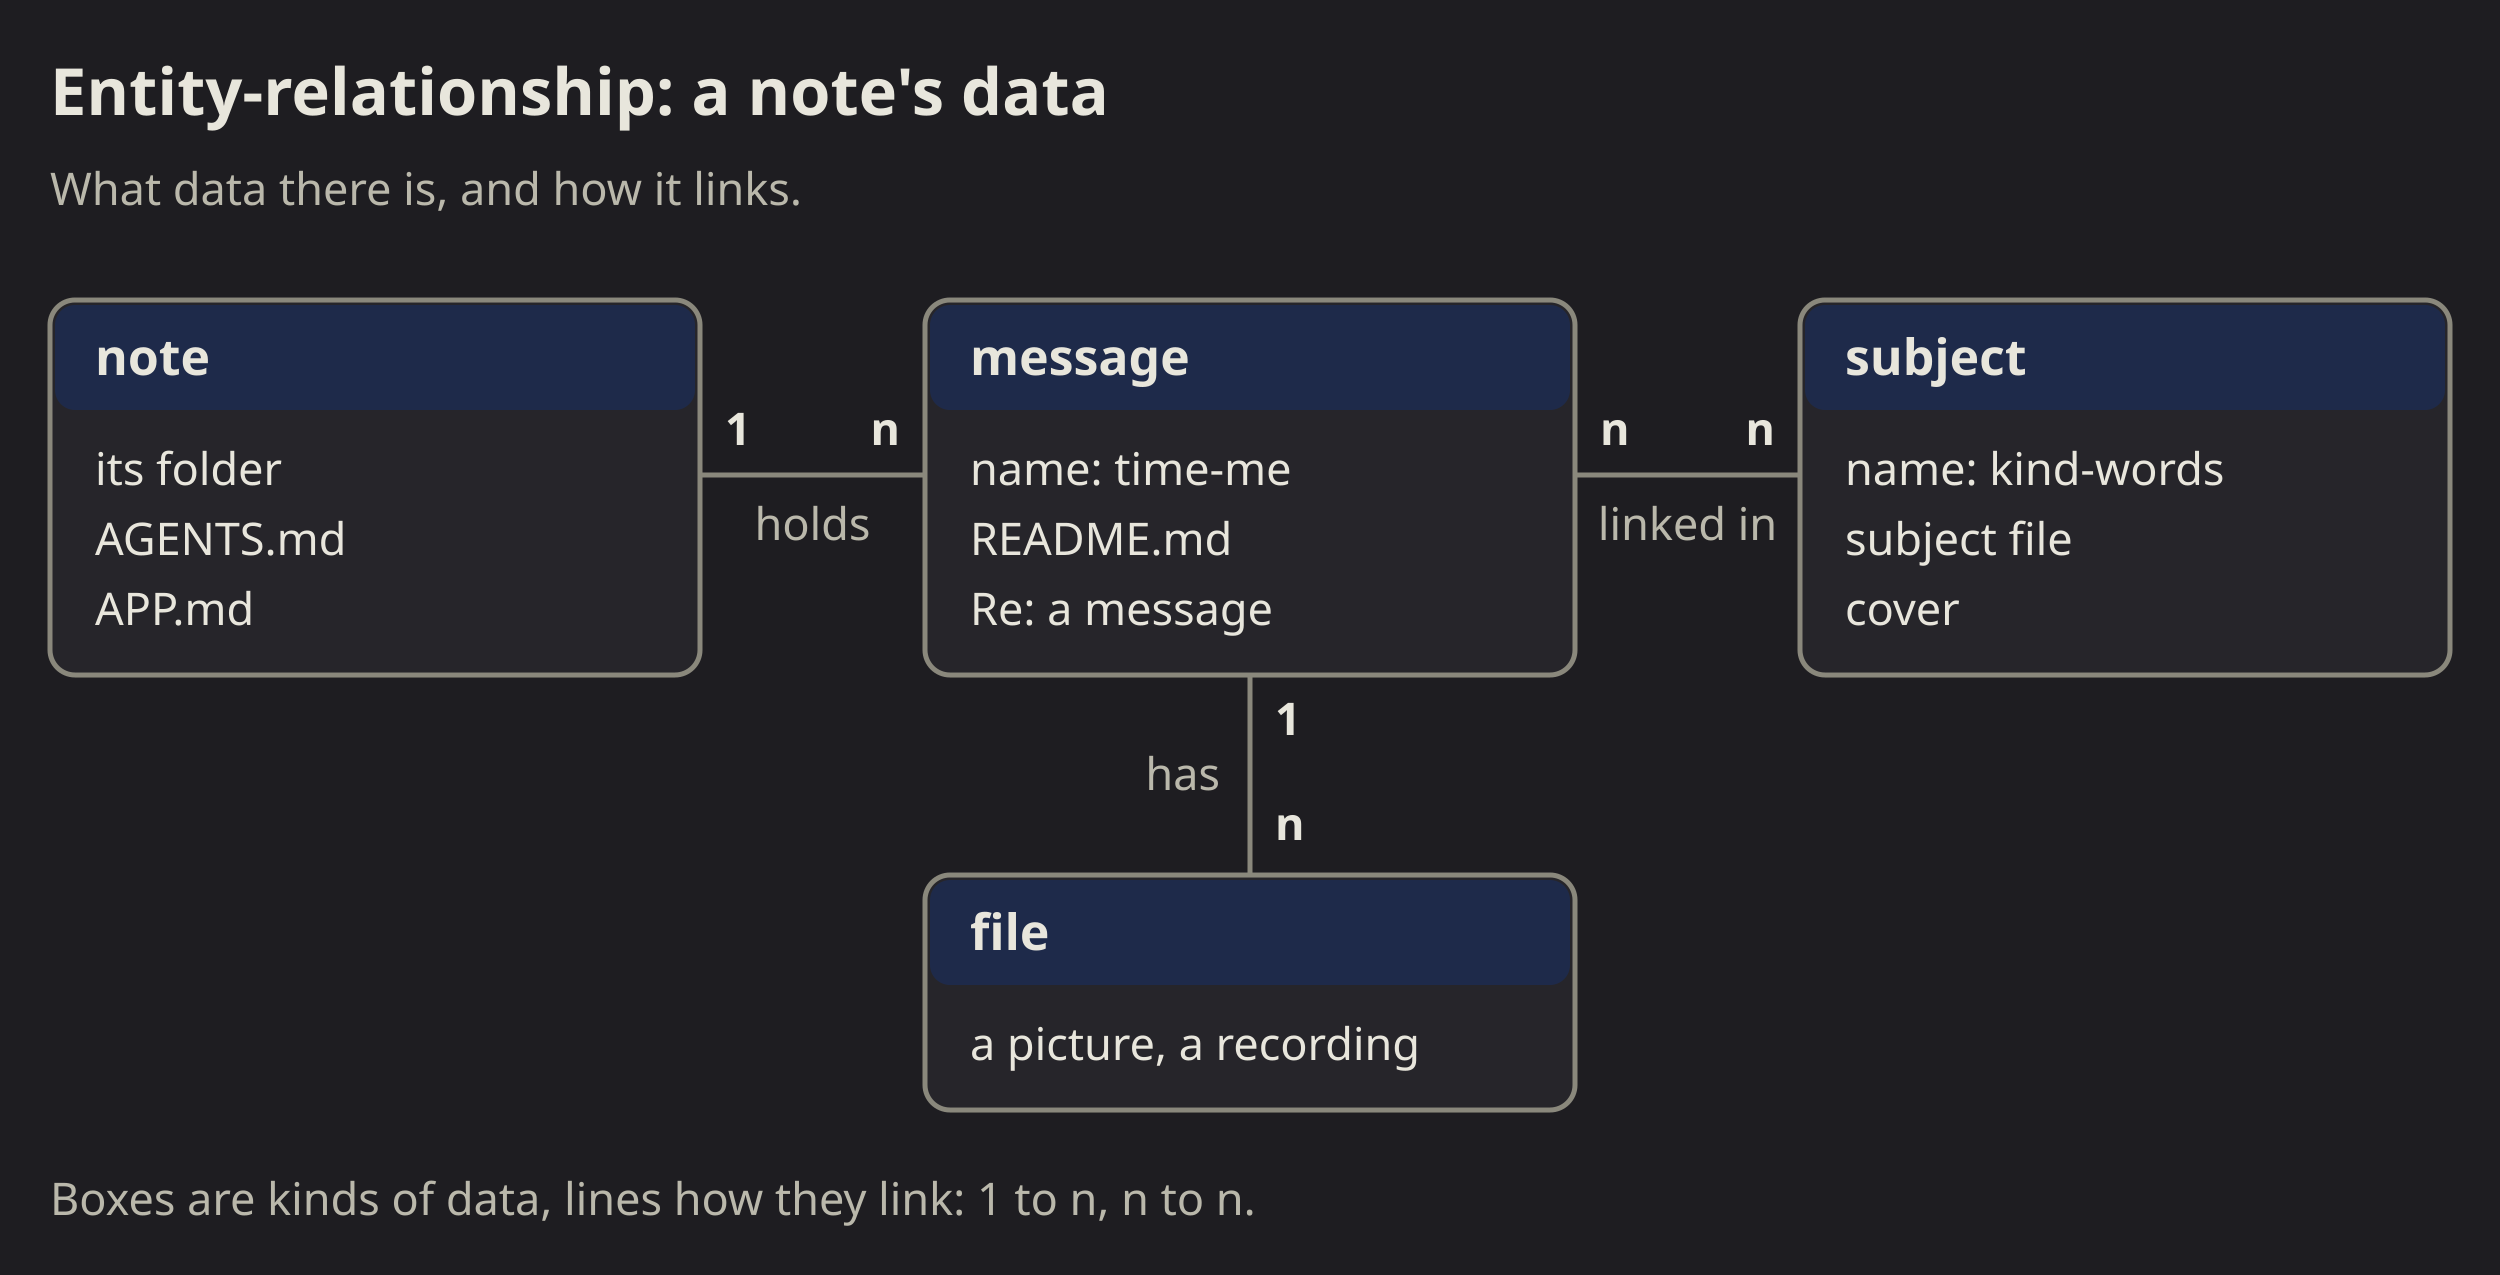
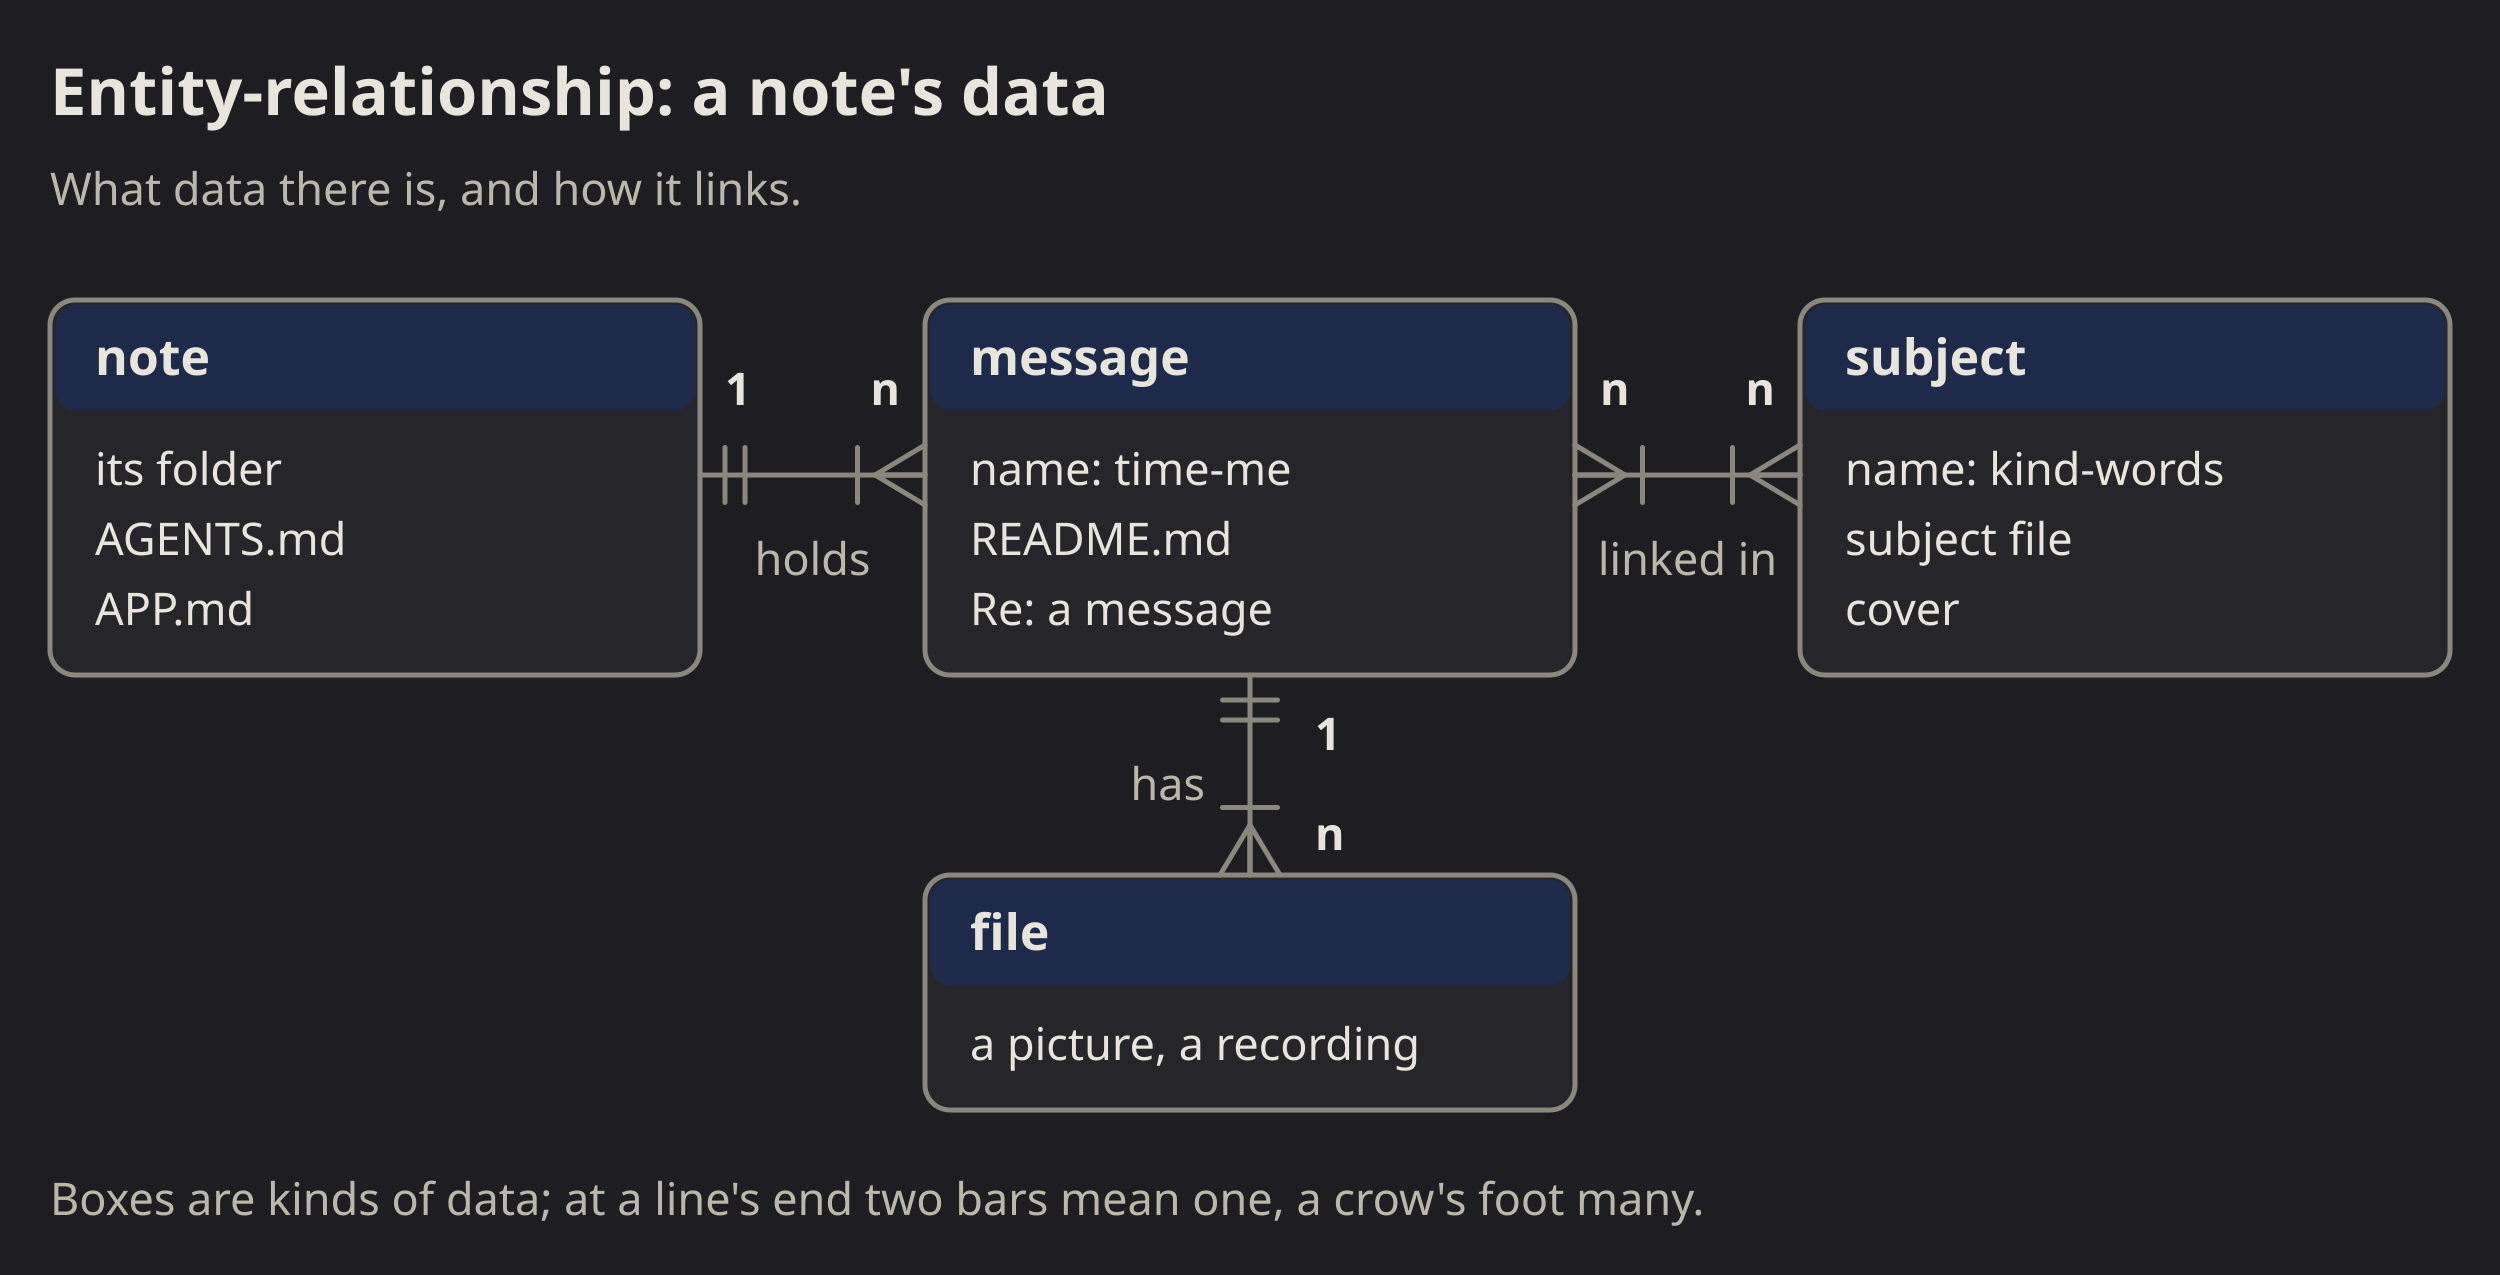
<svg xmlns="http://www.w3.org/2000/svg" viewBox="0 0 1000 510" width="1000" height="510" font-family="Noto Sans, Ubuntu, system-ui, sans-serif">
  <defs>
    <marker id="arrow-text" viewBox="0 0 12 12" refX="8" refY="6" markerUnits="userSpaceOnUse" markerWidth="16" markerHeight="16" orient="auto-start-reverse">
      <path d="M2 2.5 L11 6 L2 9.5 L4 6 z" fill="#E8E6DC" stroke-linejoin="round" />
    </marker>
    <marker id="arrow-blue" viewBox="0 0 12 12" refX="8" refY="6" markerUnits="userSpaceOnUse" markerWidth="16" markerHeight="16" orient="auto-start-reverse">
      <path d="M2 2.5 L11 6 L2 9.5 L4 6 z" fill="#6E9BF5" stroke-linejoin="round" />
    </marker>
    <marker id="arrow-red" viewBox="0 0 12 12" refX="8" refY="6" markerUnits="userSpaceOnUse" markerWidth="16" markerHeight="16" orient="auto-start-reverse">
      <path d="M2 2.5 L11 6 L2 9.5 L4 6 z" fill="#F06A62" stroke-linejoin="round" />
    </marker>
    <marker id="arrow-green" viewBox="0 0 12 12" refX="8" refY="6" markerUnits="userSpaceOnUse" markerWidth="16" markerHeight="16" orient="auto-start-reverse">
      <path d="M2 2.5 L11 6 L2 9.5 L4 6 z" fill="#5CC26A" stroke-linejoin="round" />
    </marker>
    <marker id="arrow-grey" viewBox="0 0 12 12" refX="8" refY="6" markerUnits="userSpaceOnUse" markerWidth="16" markerHeight="16" orient="auto-start-reverse">
      <path d="M2 2.5 L11 6 L2 9.5 L4 6 z" fill="#A9A79B" stroke-linejoin="round" />
    </marker>
  </defs>
  <rect width="1000" height="510" fill="#1E1D21" />
  <text x="20" y="46" font-size="26" font-weight="700" fill="#E8E6DC">Entity-relationship: a note's data</text>
  <text x="20" y="82" font-size="18" fill="#BAB8AB">What data there is, and how it links.</text>
  <rect x="20" y="120" width="260" height="150" rx="10" fill="#26252A" stroke="#8A887C" stroke-width="2" />
  <rect x="22" y="122" width="256" height="42" rx="8" fill="#1E2A4A" />
  <text x="38" y="150" font-size="20" font-weight="700" fill="#E8E6DC">note</text>
  <text x="38" y="194" font-size="18" fill="#E8E6DC">its folder</text>
  <text x="38" y="222" font-size="18" fill="#E8E6DC">AGENTS.md</text>
  <text x="38" y="250" font-size="18" fill="#E8E6DC">APP.md</text>
  <rect x="370" y="120" width="260" height="150" rx="10" fill="#26252A" stroke="#8A887C" stroke-width="2" />
  <rect x="372" y="122" width="256" height="42" rx="8" fill="#1E2A4A" />
  <text x="388" y="150" font-size="20" font-weight="700" fill="#E8E6DC">message</text>
  <text x="388" y="194" font-size="18" fill="#E8E6DC">name: time-me</text>
  <text x="388" y="222" font-size="18" fill="#E8E6DC">README.md</text>
  <text x="388" y="250" font-size="18" fill="#E8E6DC">Re: a message</text>
  <rect x="720" y="120" width="260" height="150" rx="10" fill="#26252A" stroke="#8A887C" stroke-width="2" />
  <rect x="722" y="122" width="256" height="42" rx="8" fill="#1E2A4A" />
  <text x="738" y="150" font-size="20" font-weight="700" fill="#E8E6DC">subject</text>
  <text x="738" y="194" font-size="18" fill="#E8E6DC">name: kind-words</text>
  <text x="738" y="222" font-size="18" fill="#E8E6DC">subject file</text>
  <text x="738" y="250" font-size="18" fill="#E8E6DC">cover</text>
  <rect x="370" y="350" width="260" height="94" rx="10" fill="#26252A" stroke="#8A887C" stroke-width="2" />
  <rect x="372" y="352" width="256" height="42" rx="8" fill="#1E2A4A" />
  <text x="388" y="380" font-size="20" font-weight="700" fill="#E8E6DC">file</text>
  <text x="388" y="424" font-size="18" fill="#E8E6DC">a picture, a recording</text>
-   <path d="M280 190 H370" fill="none" stroke="#8A887C" stroke-width="2" />
-   <path d="M630 190 H720" fill="none" stroke="#8A887C" stroke-width="2" />
-   <path d="M500 270 V350" fill="none" stroke="#8A887C" stroke-width="2" />
-   <text x="290" y="178" font-size="18" font-weight="700" text-anchor="start" fill="#E8E6DC">1</text>
-   <text x="360" y="178" font-size="18" font-weight="700" text-anchor="end" fill="#E8E6DC">n</text>
-   <text x="640" y="178" font-size="18" font-weight="700" text-anchor="start" fill="#E8E6DC">n</text>
-   <text x="710" y="178" font-size="18" font-weight="700" text-anchor="end" fill="#E8E6DC">n</text>
-   <text x="510" y="294" font-size="18" font-weight="700" text-anchor="start" fill="#E8E6DC">1</text>
-   <text x="510" y="336" font-size="18" font-weight="700" text-anchor="start" fill="#E8E6DC">n</text>
-   <text x="325" y="216" font-size="18" text-anchor="middle" fill="#BAB8AB">holds</text>
-   <text x="675" y="216" font-size="18" text-anchor="middle" fill="#BAB8AB">linked in</text>
-   <text x="488" y="316" font-size="18" text-anchor="end" fill="#BAB8AB">has</text>
-   <text x="20" y="486" font-size="18" fill="#BAB8AB">Boxes are kinds of data, lines how they link: 1 to n, n to n.</text>
+   <path d="M280 190 H370" fill="none" stroke="#8A887C" stroke-width="2" stroke-linecap="round" />
+   <path d="M290 179 L290 201" fill="none" stroke="#8A887C" stroke-width="2" stroke-linecap="round" />
+   <path d="M298 179 L298 201" fill="none" stroke="#8A887C" stroke-width="2" stroke-linecap="round" />
+   <path d="M350 190 L370 202 M350 190 L370 190 M350 190 L370 178" fill="none" stroke="#8A887C" stroke-width="2" stroke-linecap="round" />
+   <path d="M343 201 L343 179" fill="none" stroke="#8A887C" stroke-width="2" stroke-linecap="round" />
+   <path d="M630 190 H720" fill="none" stroke="#8A887C" stroke-width="2" stroke-linecap="round" />
+   <path d="M650 190 L630 178 M650 190 L630 190 M650 190 L630 202" fill="none" stroke="#8A887C" stroke-width="2" stroke-linecap="round" />
+   <path d="M657 179 L657 201" fill="none" stroke="#8A887C" stroke-width="2" stroke-linecap="round" />
+   <path d="M700 190 L720 202 M700 190 L720 190 M700 190 L720 178" fill="none" stroke="#8A887C" stroke-width="2" stroke-linecap="round" />
+   <path d="M693 201 L693 179" fill="none" stroke="#8A887C" stroke-width="2" stroke-linecap="round" />
+   <path d="M500 270 V350" fill="none" stroke="#8A887C" stroke-width="2" stroke-linecap="round" />
+   <path d="M489 280 L511 280" fill="none" stroke="#8A887C" stroke-width="2" stroke-linecap="round" />
+   <path d="M489 288 L511 288" fill="none" stroke="#8A887C" stroke-width="2" stroke-linecap="round" />
+   <path d="M500 330 L512 350 M500 330 L500 350 M500 330 L488 350" fill="none" stroke="#8A887C" stroke-width="2" stroke-linecap="round" />
+   <path d="M511 323 L489 323" fill="none" stroke="#8A887C" stroke-width="2" stroke-linecap="round" />
+   <text x="290" y="162" font-size="18" font-weight="700" text-anchor="start" fill="#E8E6DC">1</text>
+   <text x="360" y="162" font-size="18" font-weight="700" text-anchor="end" fill="#E8E6DC">n</text>
+   <text x="640" y="162" font-size="18" font-weight="700" text-anchor="start" fill="#E8E6DC">n</text>
+   <text x="710" y="162" font-size="18" font-weight="700" text-anchor="end" fill="#E8E6DC">n</text>
+   <text x="526" y="300" font-size="18" font-weight="700" text-anchor="start" fill="#E8E6DC">1</text>
+   <text x="526" y="340" font-size="18" font-weight="700" text-anchor="start" fill="#E8E6DC">n</text>
+   <text x="325" y="230" font-size="18" text-anchor="middle" fill="#BAB8AB">holds</text>
+   <text x="675" y="230" font-size="18" text-anchor="middle" fill="#BAB8AB">linked in</text>
+   <text x="482" y="320" font-size="18" text-anchor="end" fill="#BAB8AB">has</text>
+   <text x="20" y="486" font-size="18" fill="#BAB8AB">Boxes are kinds of data; at a line's end two bars mean one, a crow's foot many.</text>
</svg>
